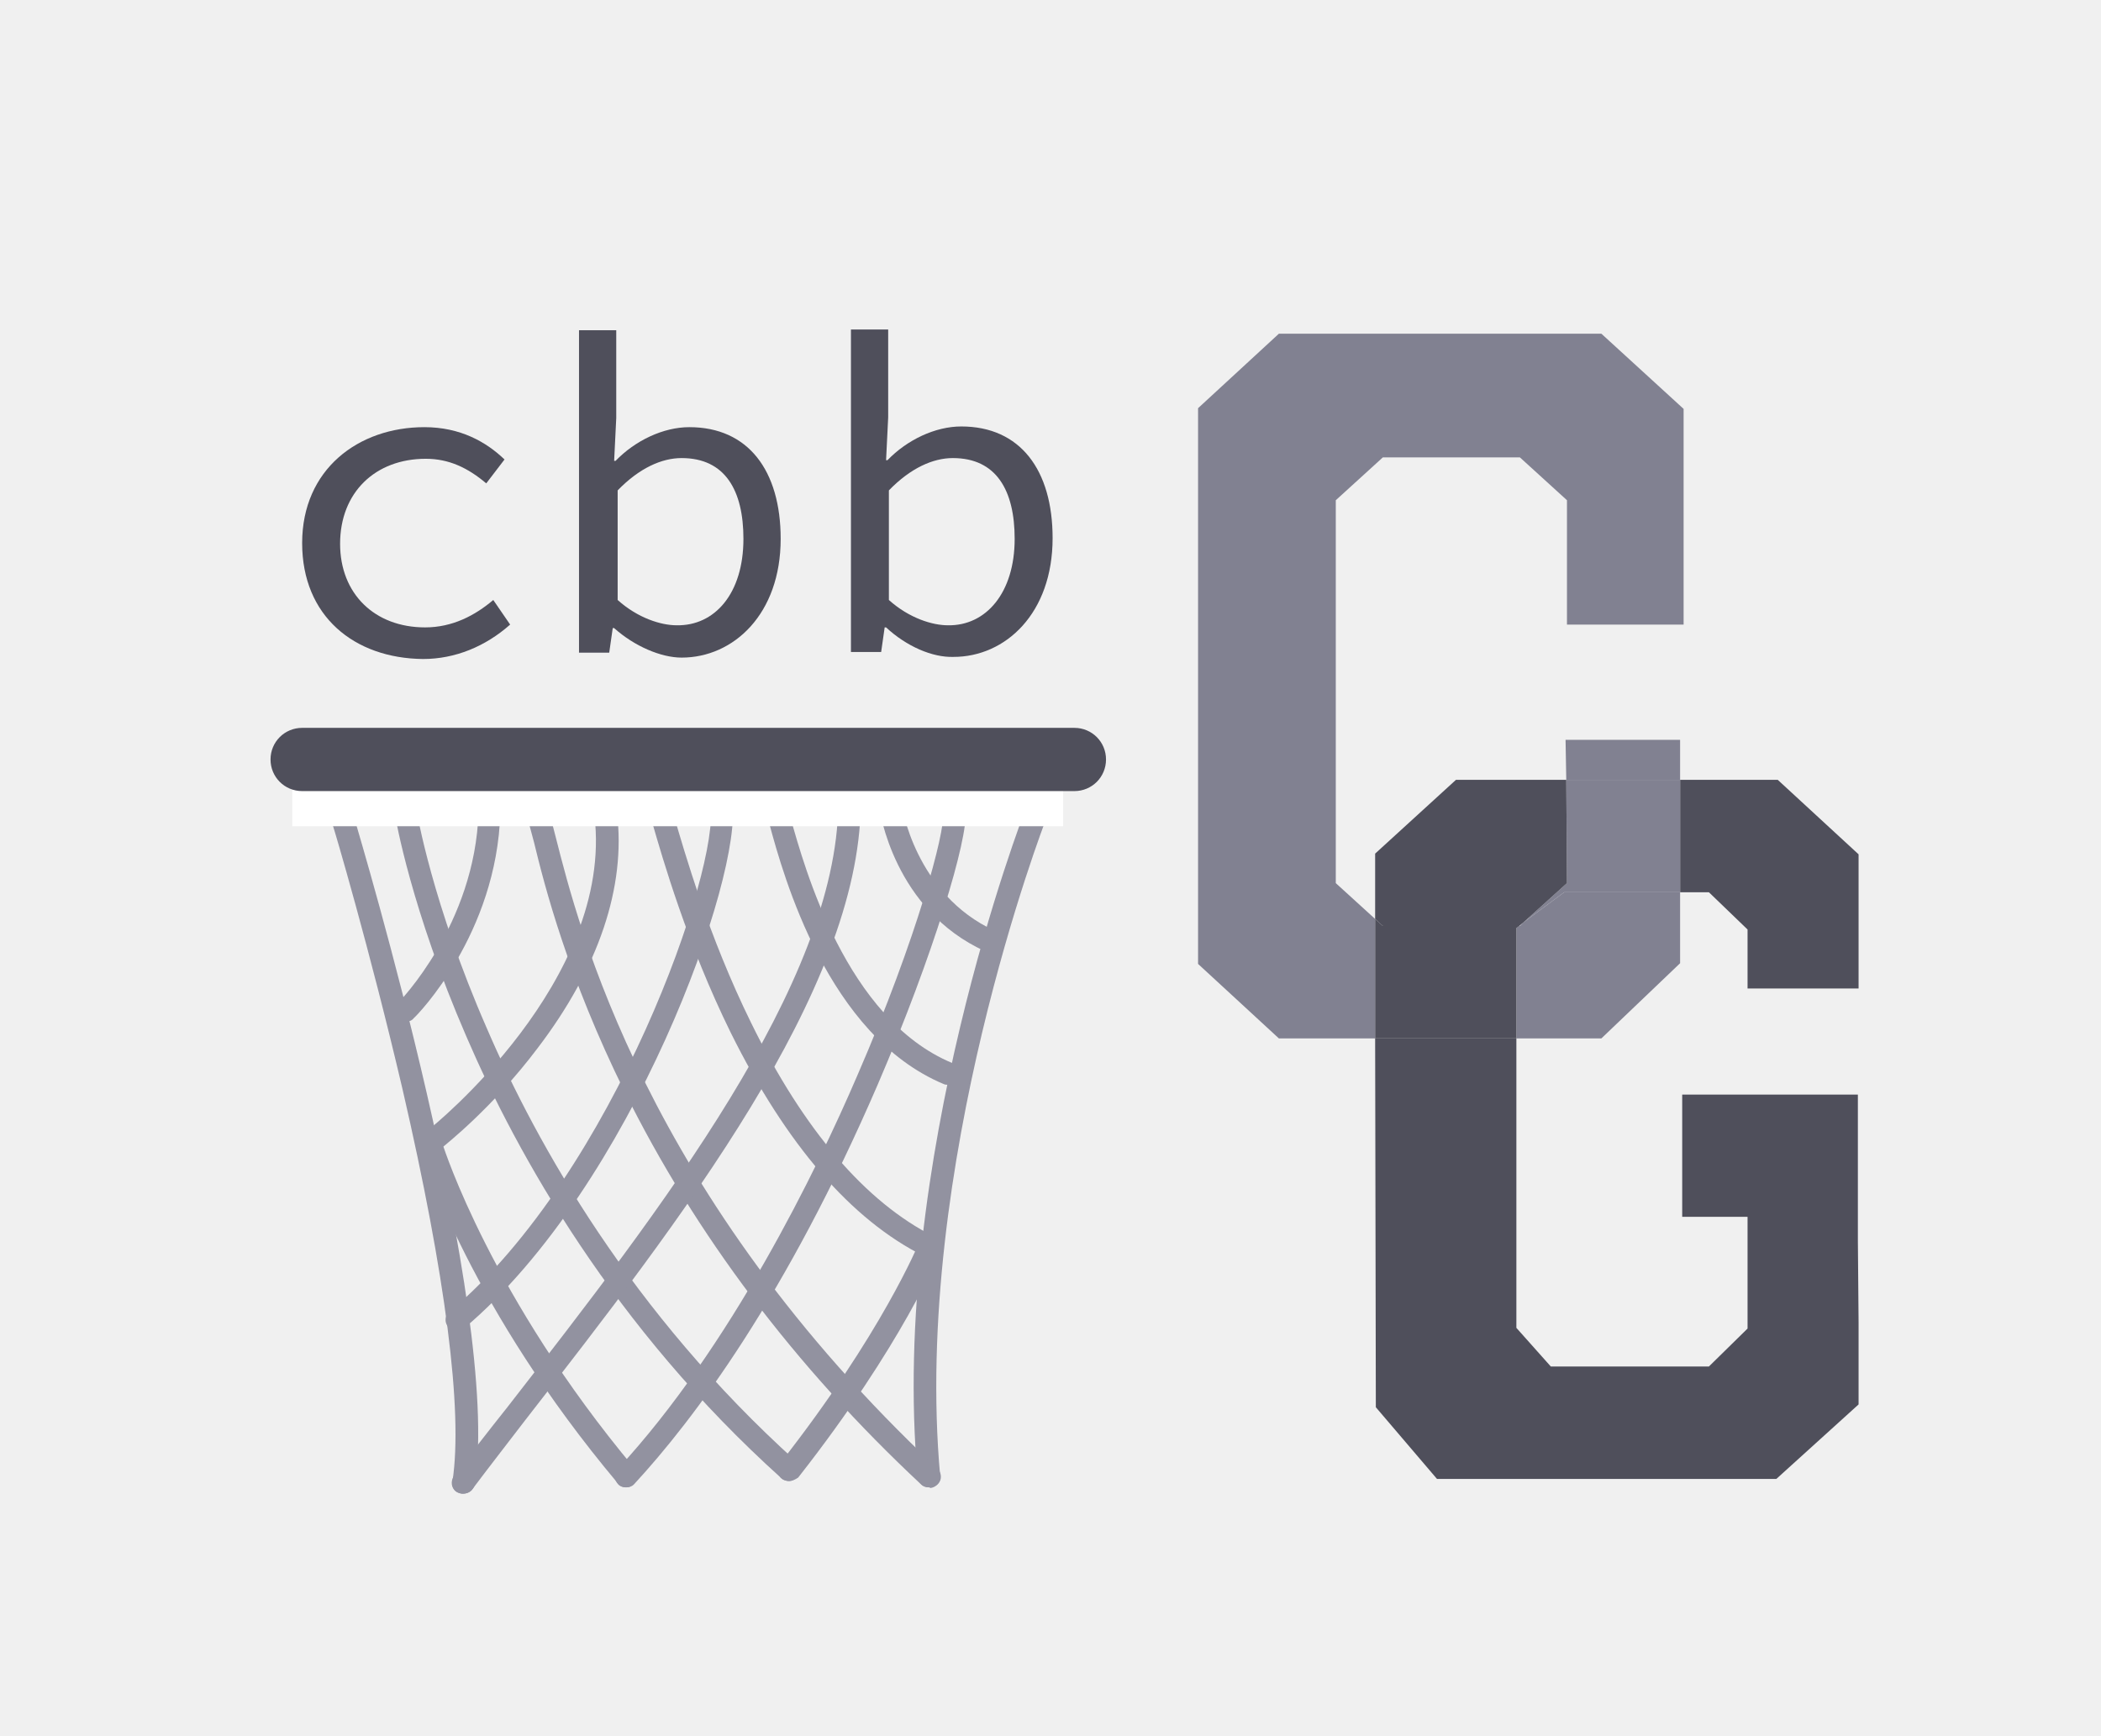
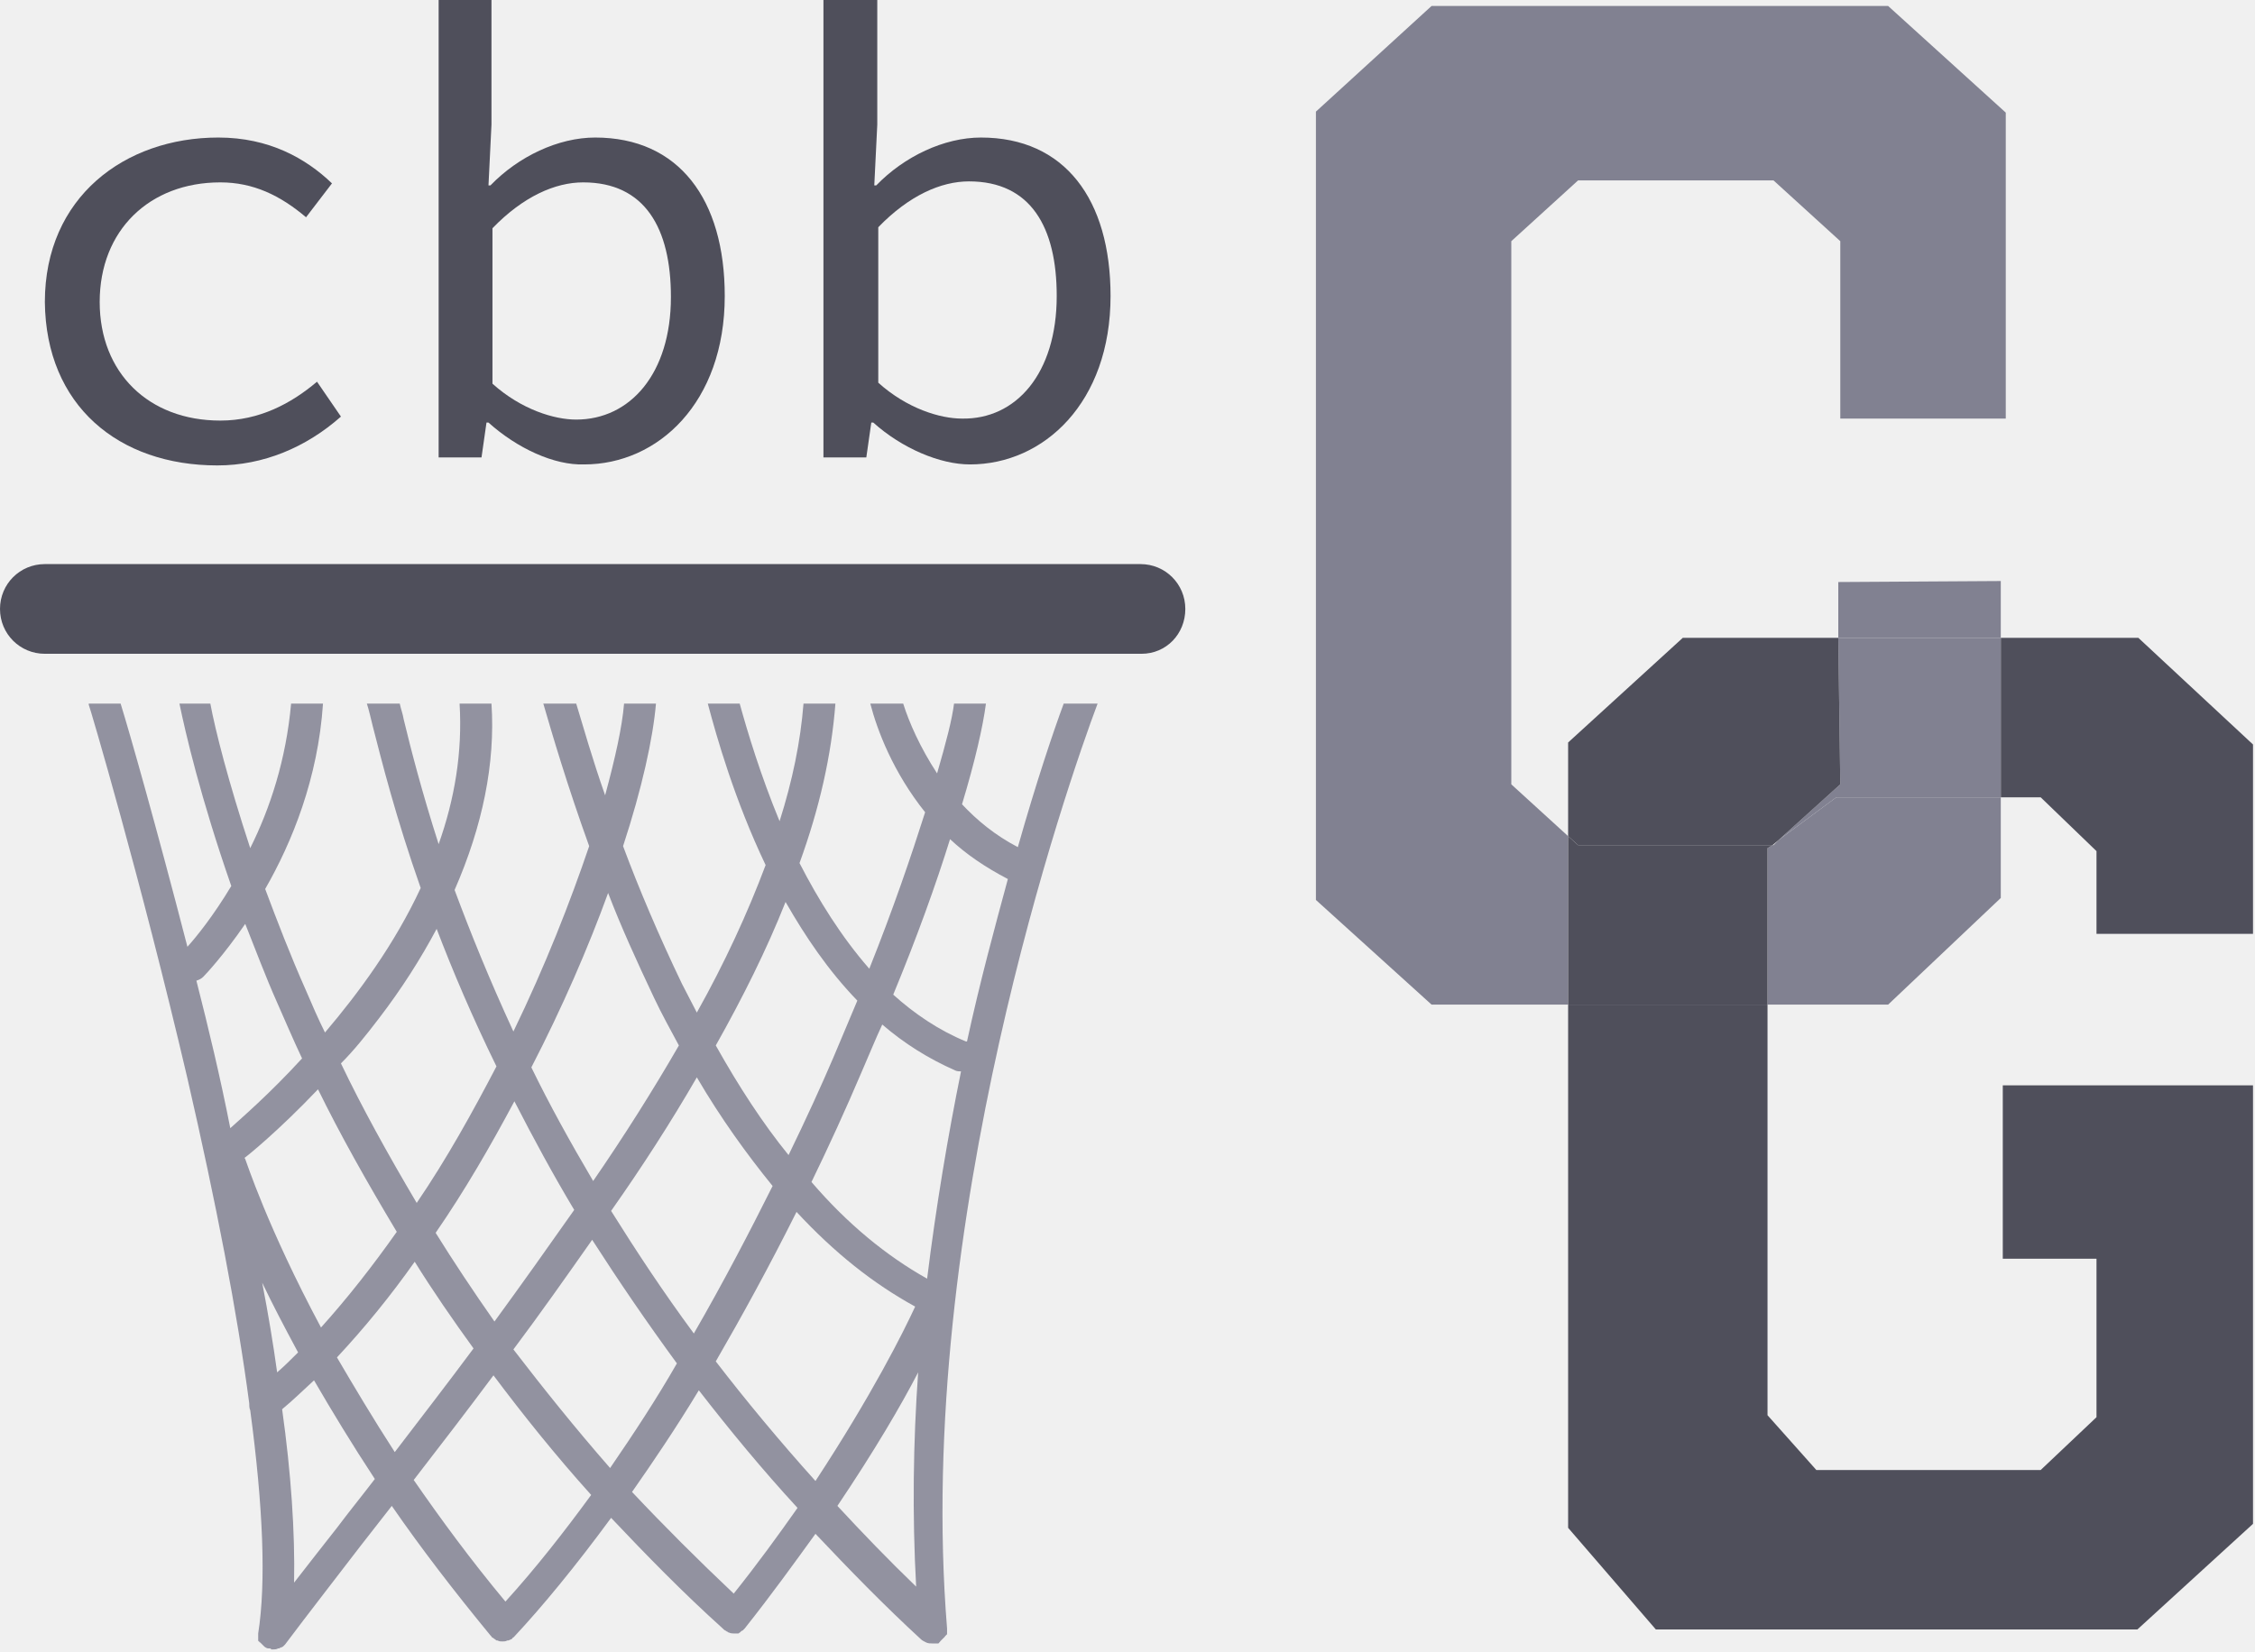
- <svg xmlns="http://www.w3.org/2000/svg" version="1.1" x="0px" y="0px" viewBox="0 0 299 247" style="enable-background:new 0 0 299 247;" xml:space="preserve">
+ <svg xmlns="http://www.w3.org/2000/svg" version="1.1" id="Layer_1" x="0px" y="0px" viewBox="0 0 226.2 165.7" style="enable-background:new 0 0 226.2 165.7;" xml:space="preserve">
  <style type="text/css">
- 	.st0{display:none;}
- 	.st1{display:inline;fill:#FFFFFF;}
- 	.st2{fill:#4F4F5B;}
- 	.st3{fill:#818191;}
- 	.st4{fill:#9292A0;}
- 	.st5{fill:#FFFFFF;}
+ 	.st0{fill:#4F4F5B;}
+ 	.st1{fill:#818191;}
+ 	.st2{fill:#9292A0;}
</style>
-   <g id="Layer_2" class="st0">
-     <rect x="-347" y="-382.1" class="st1" width="1000" height="1000" />
-   </g>
-   <g id="Layer_1">
+   <g>
    <g>
-       <g>
-         <path class="st2" d="M43,77.3c0-10.5,8-16.5,17.4-16.5c5.1,0,8.8,2.1,11.4,4.6l-2.6,3.4c-2.6-2.2-5.3-3.5-8.6-3.5     c-7.2,0-12.2,4.8-12.2,12.1c0,7.1,4.9,11.9,12.1,11.9c3.9,0,7.1-1.7,9.7-3.9l2.4,3.5c-3.5,3.1-7.8,4.9-12.4,4.9     C50.4,93.7,43,87.7,43,77.3z" />
-         <path class="st2" d="M87.4,89.4h-0.2l-0.5,3.5l-4.3,0l0-45.9l5.3,0l0,12.5l-0.3,6.1l0.2,0c2.8-2.9,6.8-4.8,10.5-4.8     c8.4,0,13,6.2,13,15.9c0,10.7-6.7,16.9-14.1,16.9C94.1,93.6,90.3,92,87.4,89.4z M105.8,76.7c0-6.9-2.6-11.5-8.8-11.5     c-2.8,0-6,1.4-9.1,4.6l0,15.6c2.9,2.6,6.2,3.6,8.4,3.6C101.7,89.1,105.8,84.5,105.8,76.7z" />
-         <path class="st2" d="M126.1,89.3h-0.2l-0.5,3.5l-4.3,0l0-45.9l5.3,0l0,12.5l-0.3,6.1h0.2c2.8-2.9,6.8-4.8,10.5-4.8     c8.4,0,13,6.2,13,15.9c0,10.7-6.7,16.9-14.1,16.9C132.7,93.6,129,92,126.1,89.3z M144.4,76.7c0-6.9-2.6-11.5-8.8-11.5     c-2.8,0-6,1.4-9.1,4.6l0,15.6c2.9,2.6,6.2,3.6,8.4,3.6C140.3,89.1,144.4,84.4,144.4,76.7z" />
-       </g>
-       <g>
-         <g id="XMLID_4_">
-           <g>
-             <polygon class="st2" points="264.5,188.2 264.5,199.9 252.8,210.5 204.5,210.5 195.8,200.3 195.7,147.8 215.8,147.8 215.8,189        220.7,194.5 243.2,194.5 248.7,189.1 248.7,173.2 239.4,173.2 239.4,155.8 264.4,155.8 264.4,176.6      " />
-             <polygon class="st2" points="264.5,121.6 264.5,140.7 248.7,140.7 248.7,132.3 243.2,127 239.1,127 239.1,111 253,111      " />
-             <polygon class="st3" points="239.6,58.2 239.6,88.9 223,88.9 223,71.2 216.3,65.1 196.8,65.1 190.1,71.2 190.1,125.7        195.7,130.8 195.7,147.8 182,147.8 170.5,137.2 170.5,58.1 182,47.5 227.9,47.5      " />
-             <polygon class="st3" points="239.1,127 239.1,137.1 227.9,147.8 215.8,147.8 215.8,132.1 216.2,131.8 216.3,131.8 216.8,131.3        222.6,127      " />
-             <polygon class="st3" points="239.1,111 239.1,127 222.6,127 216.8,131.3 223,125.7 222.9,111      " />
-             <polygon class="st3" points="239.1,105.3 239.1,111 222.9,111 222.8,105.3      " />
-             <polygon class="st2" points="222.9,111 223,125.7 216.8,131.3 216.2,131.8 196.8,131.8 195.7,130.8 195.7,121.5 207.2,111             " />
-             <polygon class="st2" points="216.2,131.8 215.8,132.1 215.8,147.8 195.7,147.8 195.7,130.8 196.8,131.8      " />
-           </g>
-           <g>
- 				</g>
-         </g>
-       </g>
-       <g>
+       <path class="st0" d="M4.5,30.3c0-10.5,8-16.5,17.4-16.5c5.1,0,8.8,2.1,11.4,4.6l-2.6,3.4c-2.6-2.2-5.3-3.5-8.6-3.5    C15,18.3,10,23.1,10,30.3c0,7.1,4.9,11.9,12.1,11.9c3.9,0,7.1-1.7,9.7-3.9l2.4,3.5c-3.5,3.1-7.8,4.9-12.4,4.9    C11.9,46.7,4.6,40.7,4.5,30.3z" />
+       <path class="st0" d="M49,42.4h-0.2l-0.5,3.5l-4.3,0L44,0l5.3,0l0,12.5l-0.3,6.1l0.2,0c2.8-2.9,6.8-4.8,10.5-4.8    c8.4,0,13,6.2,13,15.9c0,10.7-6.7,16.9-14.1,16.9C55.6,46.7,51.9,45,49,42.4z M67.3,29.8c0-6.9-2.6-11.5-8.8-11.5    c-2.8,0-6,1.4-9.1,4.6l0,15.6c2.9,2.6,6.2,3.6,8.4,3.6C63.2,42.1,67.3,37.5,67.3,29.8z" />
+       <path class="st0" d="M87.6,42.4h-0.2l-0.5,3.5l-4.3,0l0-45.9L88,0l0,12.5l-0.3,6.1h0.2c2.8-2.9,6.8-4.8,10.5-4.8    c8.4,0,13,6.2,13,15.9c0,10.7-6.7,16.9-14.1,16.9C94.3,46.6,90.5,45,87.6,42.4z M106,29.7c0-6.9-2.6-11.5-8.8-11.5    c-2.8,0-6,1.4-9.1,4.6l0,15.6c2.9,2.6,6.2,3.6,8.4,3.6C101.9,42.1,106,37.5,106,29.7z" />
+     </g>
+     <g>
+       <g id="XMLID_4_">
        <g>
-           <path class="st4" d="M65.9,212.6c-0.1,0-0.2,0-0.2,0c-0.9-0.1-1.5-0.9-1.3-1.8c1.5-10-1-29.3-7.1-55.7      c-4.7-20.1-9.8-37.3-9.9-37.5c-0.3-0.8,0.2-1.7,1.1-2c0.8-0.3,1.7,0.2,2,1.1c0.8,2.8,20.8,69.5,17.1,94.5      C67.4,212.1,66.7,212.6,65.9,212.6z" />
+           <polygon class="st0" points="226,141.3 226,152.9 214.4,163.5 166.1,163.5 157.3,153.3 157.3,100.8 177.3,100.8 177.3,142       182.2,147.5 204.7,147.5 210.3,142.2 210.3,126.3 200.9,126.3 200.9,108.9 226,108.9 226,129.7     " />
+           <polygon class="st0" points="226,74.7 226,93.7 210.3,93.7 210.3,85.4 204.7,80 200.7,80 200.7,64 214.5,64     " />
+           <polygon class="st1" points="201.2,11.3 201.2,42 184.6,42 184.6,24.2 177.9,18.1 158.3,18.1 151.6,24.2 151.6,78.7 157.3,83.9       157.3,100.8 143.6,100.8 132,90.3 132,11.2 143.6,0.6 189.4,0.6     " />
+           <polygon class="st1" points="200.7,80 200.7,90.1 189.4,100.8 177.3,100.8 177.3,85.1 177.8,84.8 177.9,84.8 178.4,84.3       184.2,80     " />
+           <polygon class="st1" points="200.7,64 200.7,80 184.2,80 178.4,84.3 184.6,78.7 184.4,64     " />
+           <polygon class="st1" points="200.7,58.3 200.7,64 184.4,64 184.4,58.4     " />
+           <polygon class="st0" points="184.4,64 184.6,78.7 178.4,84.3 177.8,84.8 158.3,84.8 157.3,83.9 157.3,74.5 168.8,64     " />
+           <polygon class="st0" points="177.8,84.8 177.3,85.1 177.3,100.8 157.3,100.8 157.3,83.9 158.3,84.8     " />
        </g>
        <g>
-           <path class="st4" d="M132.2,211.7c-0.8,0-1.5-0.6-1.6-1.4c-4.1-44.8,15.1-94.5,15.3-95c0.3-0.8,1.2-1.2,2.1-0.9      c0.8,0.3,1.2,1.2,0.9,2.1c-0.2,0.5-19.1,49.5-15.1,93.6c0.1,0.9-0.6,1.6-1.4,1.7C132.3,211.7,132.3,211.7,132.2,211.7z" />
-         </g>
-         <g>
-           <path class="st4" d="M132.2,179c-0.2,0-0.5-0.1-0.7-0.2c-10.4-5.2-19.6-15.9-27.5-31.8c-6.2-12.6-9.7-24.8-11.2-30      c-0.3-0.9-0.5-1.8-0.6-2.1c-0.3-0.6-0.3-1.3,0.2-1.8c0.6-0.7,1.6-0.8,2.2-0.2c0.5,0.4,0.5,0.5,1.3,3.2c1.5,5.1,4.9,17.1,11,29.5      c7.5,15.3,16.3,25.5,26,30.4c0.8,0.4,1.1,1.3,0.7,2.1C133.4,178.7,132.8,179,132.2,179z M92.6,115.4      C92.6,115.4,92.6,115.4,92.6,115.4C92.6,115.4,92.6,115.4,92.6,115.4z M92.6,115.4C92.6,115.4,92.6,115.4,92.6,115.4      C92.6,115.4,92.6,115.4,92.6,115.4z" />
-         </g>
-         <g>
-           <path class="st4" d="M132.2,211.7c-0.4,0-0.8-0.1-1.1-0.4c-18-16.8-32.2-35.7-42.2-55.9C80.8,139,77.5,126.1,76,119.9      c-0.3-1.1-0.6-2.3-0.8-2.9c0,0,0,0,0,0c-0.7-0.6-0.7-1.6-0.2-2.2c0.4-0.5,1.1-0.7,1.7-0.6c1.2,0.3,1.4,1.1,2.4,5      c3.2,12.6,12.8,50.9,54.3,89.8c0.6,0.6,0.7,1.6,0.1,2.2C133.1,211.6,132.7,211.7,132.2,211.7z" />
-         </g>
-         <g>
-           <path class="st4" d="M112.3,210.8c-0.4,0-0.8-0.1-1.1-0.4c-23.9-21.5-37.6-46.1-44.8-62.8c-7.9-18.2-10.1-31.1-10.2-31.7      c-0.1-0.9,0.4-1.7,1.3-1.8c0.9-0.1,1.7,0.4,1.8,1.3c0,0.1,2.2,13.2,10,31c7.1,16.5,20.6,40.5,44,61.6c0.7,0.6,0.7,1.6,0.1,2.2      C113.1,210.6,112.7,210.8,112.3,210.8z" />
-         </g>
-         <g>
-           <path class="st4" d="M89.1,211.7c-0.5,0-0.9-0.2-1.2-0.6c-20.9-24.9-27.5-46-27.8-46.9c-0.3-0.8,0.2-1.7,1-2      c0.8-0.3,1.7,0.2,2,1c0.1,0.2,6.8,21.4,27.2,45.8c0.6,0.7,0.5,1.7-0.2,2.2C89.8,211.6,89.5,211.7,89.1,211.7z" />
-         </g>
-         <g>
-           <path class="st4" d="M65,189.5c-0.5,0-0.9-0.2-1.2-0.6c-0.6-0.7-0.5-1.7,0.2-2.2c23.5-19.8,38.5-63.3,37.1-72.1      c-0.1-0.9,0.5-1.7,1.3-1.8c0.9-0.1,1.7,0.5,1.8,1.3c1.6,10.4-14.2,54.8-38.2,75C65.7,189.3,65.4,189.5,65,189.5z" />
-         </g>
-         <g>
-           <path class="st4" d="M65.9,212.6c-0.3,0-0.7-0.1-1-0.3c-0.7-0.5-0.8-1.5-0.3-2.2c2.4-3.2,4.9-6.4,7.6-9.8      C94.2,172,119,140,119.3,114.5c0-0.9,0.7-1.6,1.6-1.6c0,0,0,0,0,0c0.9,0,1.6,0.7,1.6,1.6c-0.3,26.6-25.5,59-47.8,87.7      c-2.6,3.4-5.1,6.6-7.5,9.8C66.9,212.4,66.4,212.6,65.9,212.6z" />
-         </g>
-         <g>
-           <path class="st4" d="M89.1,211.7c-0.4,0-0.8-0.1-1.1-0.4c-0.6-0.6-0.7-1.6-0.1-2.2c16.1-17.4,28.3-42.5,34.1-56      c8.6-19.8,12.5-34.8,12.2-37.2c-0.1-0.9,0.5-1.7,1.4-1.8c0.9-0.1,1.7,0.5,1.8,1.4c0.4,3.8-4.5,20.3-12.5,38.9      c-13,30.1-26.1,47.6-34.7,56.9C89.9,211.6,89.5,211.7,89.1,211.7z" />
-         </g>
-         <g>
-           <path class="st4" d="M112.3,210.8c-0.3,0-0.7-0.1-1-0.3c-0.7-0.5-0.8-1.5-0.3-2.2c14.6-18.6,19.7-31.3,19.8-31.4      c0.3-0.8,1.2-1.2,2.1-0.9c0.8,0.3,1.2,1.2,0.9,2.1c-0.2,0.5-5.3,13.2-20.2,32.2C113.2,210.6,112.7,210.8,112.3,210.8z" />
-         </g>
-         <g>
-           <path class="st4" d="M134.9,154.4c-0.2,0-0.4,0-0.6-0.1c-16.5-6.9-22.8-29.6-24.8-37c-0.2-0.8-0.5-1.7-0.6-2      c-0.4-0.6-0.3-1.4,0.2-2c0.6-0.6,1.6-0.6,2.2,0c0.4,0.4,0.6,0.9,1.2,3.1c2,7.1,7.9,28.6,23,34.9c0.8,0.3,1.2,1.3,0.9,2.1      C136.1,154,135.5,154.4,134.9,154.4z M109.1,115.5C109.1,115.5,109.1,115.5,109.1,115.5C109.1,115.5,109.1,115.5,109.1,115.5z" />
-         </g>
-         <g>
-           <path class="st4" d="M62,163.5c-0.5,0-0.9-0.2-1.2-0.6c-0.5-0.7-0.4-1.7,0.3-2.2c0.3-0.2,26.3-21.1,23.5-44.6      c-0.1-0.9,0.5-1.7,1.4-1.8c0.9-0.1,1.7,0.5,1.8,1.4c1.3,10.5-2.6,22.1-11.3,33.5c-6.4,8.5-13.2,13.8-13.4,14      C62.7,163.4,62.4,163.5,62,163.5z" />
-         </g>
-         <g>
-           <path class="st4" d="M140.9,135.5c-0.2,0-0.4,0-0.7-0.1c-13-5.9-15-20-15.1-20.6c-0.1-0.9,0.5-1.7,1.4-1.8      c0.9-0.1,1.7,0.5,1.8,1.4c0,0.2,1.9,12.9,13.3,18.1c0.8,0.4,1.2,1.3,0.8,2.1C142.1,135.2,141.5,135.5,140.9,135.5z" />
-         </g>
-         <g>
-           <path class="st4" d="M57.8,145.4c-0.4,0-0.8-0.2-1.1-0.5c-0.6-0.6-0.6-1.6,0-2.2l0,0c0.1-0.1,10.9-11.1,11.4-27.1      c0-0.9,0.8-1.6,1.6-1.5c0.9,0,1.6,0.8,1.5,1.6c-0.5,17.2-11.8,28.8-12.3,29.2C58.6,145.3,58.2,145.4,57.8,145.4z" />
-         </g>
-         <g>
-           <rect x="41.6" y="107.5" class="st5" width="109.7" height="10.1" />
-         </g>
-         <g>
-           <path class="st2" d="M152.9,112.6H43c-2.5,0-4.5-2-4.5-4.5s2-4.5,4.5-4.5h109.9c2.5,0,4.5,2,4.5,4.5S155.4,112.6,152.9,112.6z" />
-         </g>
+ 			</g>
      </g>
+     </g>
+     <path class="st2" d="M110.1,70.6h-3.4c-1,2.7-2.7,7.7-4.6,14.4c-2.3-1.2-4.1-2.7-5.6-4.3c1.3-4.3,2.1-7.8,2.4-10.1h-3.2   c-0.2,1.6-0.8,3.9-1.7,7c-1.7-2.6-2.8-5.1-3.4-7h-3.3c0.7,2.7,2.3,6.9,5.5,10.9c-1.4,4.4-3.2,9.7-5.6,15.7c-2.8-3.2-5.1-6.9-7-10.6   c2-5.5,3.2-10.8,3.6-16h-3.2c-0.3,3.8-1.1,7.7-2.4,11.8c-1.9-4.6-3.2-8.9-4-11.8H71c0.9,3.4,2.7,9.7,5.8,16.2   c-1.8,4.8-4.1,9.8-6.9,14.8c-0.5-1-1-1.9-1.5-2.9c-2.3-4.8-4.3-9.5-5.9-13.8c1.9-5.8,3-10.8,3.3-14.3h-3.2   c-0.2,2.4-0.9,5.5-1.9,9.2c-1.3-3.7-2.2-6.9-2.9-9.2h-3.3c0.9,3.1,2.4,8.2,4.6,14.3c-1.9,5.6-4.4,12-7.6,18.6   c-2.4-5.2-4.3-9.9-5.9-14.2c2.8-6.4,4.1-12.7,3.7-18.7h-3.2c0.3,4.9-0.5,9.6-2.1,14.1c-1.7-5.3-2.8-9.6-3.5-12.5   c-0.1-0.6-0.3-1.1-0.4-1.6h-3.3c0.2,0.6,0.4,1.5,0.6,2.3c0.9,3.5,2.3,9.1,4.8,16.2c-2.6,5.6-6.2,10.5-9.6,14.5   c-0.7-1.4-1.3-2.8-1.9-4.2c-1.6-3.6-2.9-7-4.1-10.2c2.7-4.7,5.3-11.1,5.8-18.6h-3.2c-0.5,5.6-2.1,10.5-4.1,14.5   c-2.2-6.7-3.5-11.8-4-14.5H18c0.6,2.9,2.1,9.4,5.2,18.3c-1.8,3-3.5,5.1-4.4,6.1c-3.1-12-5.8-21.5-6.7-24.4H8.9c0,0,0,0,0,0.1   c0.1,0.2,5.2,17.4,9.9,37.5c2.9,12.6,5,23.5,6.2,32.6c0,0.2,0,0.5,0.1,0.7c1.3,9.7,1.6,17.3,0.8,22.4c0,0,0,0,0,0.1   c0,0.1,0,0.1,0,0.2c0,0,0,0.1,0,0.1c0,0.1,0,0.1,0,0.2c0,0.1,0,0.1,0,0.1c0,0,0,0.1,0.1,0.1c0,0,0,0.1,0.1,0.1c0,0,0.1,0.1,0.1,0.1   c0,0,0.1,0.1,0.1,0.1c0,0,0.1,0.1,0.1,0.1c0,0,0.1,0.1,0.1,0.1c0,0,0,0,0,0c0,0,0,0,0,0c0.1,0.1,0.3,0.2,0.4,0.2c0,0,0,0,0.1,0   c0.1,0,0.2,0,0.2,0.1c0.1,0,0.2,0,0.2,0c0,0,0,0,0,0c0,0,0,0,0,0c0,0,0,0,0,0c0,0,0,0,0,0c0.2,0,0.3,0,0.5-0.1c0,0,0.1,0,0.1,0   c0.1-0.1,0.3-0.1,0.4-0.2c0,0,0,0,0,0c0.1-0.1,0.1-0.1,0.2-0.2c2.4-3.2,4.9-6.4,7.5-9.8c1.1-1.4,2.1-2.7,3.2-4.1   c2.9,4.2,6.2,8.5,9.9,13c0,0,0,0,0.1,0.1c0,0,0,0.1,0.1,0.1c0,0,0,0,0,0c0.1,0.1,0.3,0.2,0.4,0.3c0,0,0.1,0,0.1,0   c0.2,0.1,0.3,0.1,0.5,0.1c0,0,0,0,0,0c0,0,0,0,0,0s0,0,0,0c0,0,0,0,0,0c0.2,0,0.3,0,0.5-0.1c0,0,0.1,0,0.1,0   c0.2-0.1,0.3-0.1,0.4-0.2c0,0,0,0,0,0c0,0,0-0.1,0.1-0.1c0,0,0,0,0.1-0.1c2.8-3,6.1-7,9.7-11.9c3.5,3.7,7.2,7.5,11.2,11.1   c0,0,0,0,0,0c0,0,0,0,0.1,0.1c0.1,0.1,0.2,0.1,0.3,0.2c0.1,0,0.1,0.1,0.2,0.1c0.2,0.1,0.4,0.1,0.5,0.1c0,0,0,0,0,0c0,0,0,0,0,0   c0.1,0,0.2,0,0.3,0c0,0,0.1,0,0.1,0c0.1,0,0.1,0,0.2-0.1c0,0,0.1,0,0.1-0.1c0.1,0,0.1-0.1,0.2-0.1c0,0,0.1-0.1,0.1-0.1   c0,0,0.1-0.1,0.1-0.1c0,0,0,0,0,0c0,0,0,0,0,0c2.7-3.4,5-6.6,7.1-9.5c3.4,3.6,6.9,7.2,10.6,10.6c0,0,0,0,0,0   c0.1,0.1,0.3,0.2,0.5,0.3c0,0,0,0,0,0c0.2,0.1,0.4,0.1,0.6,0.1c0,0,0,0,0,0c0,0,0,0,0,0c0,0,0,0,0,0c0,0,0.1,0,0.1,0   c0,0,0.1,0,0.1,0c0.1,0,0.1,0,0.2,0c0.1,0,0.1,0,0.2,0c0,0,0.1,0,0.1-0.1c0.1,0,0.1-0.1,0.1-0.1c0,0,0.1-0.1,0.1-0.1   c0,0,0.1-0.1,0.1-0.1c0,0,0,0,0.1-0.1c0,0,0,0,0,0c0,0,0.1-0.1,0.1-0.1c0,0,0.1-0.1,0.1-0.1c0,0,0-0.1,0.1-0.1c0,0,0-0.1,0.1-0.1   c0,0,0-0.1,0-0.1c0-0.1,0-0.1,0-0.2c0,0,0-0.1,0-0.1c0-0.1,0-0.1,0-0.2c0,0,0,0,0,0C91.7,122.7,107.2,78.3,110.1,70.6z M95.3,84.2   c1.6,1.5,3.5,2.8,5.8,4c-1.3,4.8-2.8,10.3-4.1,16.3c0,0,0,0-0.1,0c-2.7-1.1-5.2-2.8-7.3-4.7C92,94,93.9,88.7,95.3,84.2z M78.8,90.5   c2,3.5,4.3,6.9,7.2,9.9c-0.8,1.9-1.6,3.8-2.4,5.7c-1.2,2.8-2.7,6.1-4.5,9.8c-2.6-3.2-5-6.9-7.3-11C74.5,100.1,76.9,95.3,78.8,90.5z    M69.9,108.1c2.4,4.1,5,7.7,7.6,10.9c-2.3,4.6-4.9,9.6-7.9,14.8c-3.1-4.2-5.8-8.3-8.3-12.3C64.4,117.1,67.3,112.6,69.9,108.1z    M61,89.6c1.3,3.4,2.9,6.9,4.6,10.5c0.8,1.7,1.7,3.3,2.5,4.8c-2.6,4.5-5.5,9.1-8.6,13.6c-2.3-3.9-4.4-7.7-6.2-11.4   C56.4,101.1,59,95.1,61,89.6z M57.6,121.4c-2.6,3.7-5.3,7.5-8,11.2c-2.1-3-4.1-6-5.9-8.9c2.9-4.2,5.5-8.7,7.9-13.2   C53.5,114.2,55.5,117.9,57.6,121.4z M38,102.2c2.3-3,4.2-6,5.8-9c1.6,4.2,3.6,8.9,6,13.8c-2.4,4.6-5,9.3-8,13.7   c-2.9-4.9-5.5-9.6-7.6-14C35.5,105.4,36.7,103.9,38,102.2z M19.7,98.4c0.3-0.1,0.5-0.2,0.7-0.4c0.2-0.2,2-2.1,4.2-5.3   c1,2.5,2,5.2,3.2,7.9c0.8,1.8,1.6,3.7,2.5,5.6c-3.3,3.6-6.1,6-7.2,7C22.1,108.1,20.9,103.1,19.7,98.4z M24.6,116.3   c0,0,0-0.1-0.1-0.1c0.3-0.2,3.4-2.7,7.4-6.9c2.2,4.5,4.9,9.3,7.9,14.3c-2.4,3.4-4.9,6.6-7.6,9.6C26.8,123.1,24.7,116.5,24.6,116.3z    M27.8,137.7c-0.4-2.9-0.9-5.9-1.5-9c1,2.1,2.2,4.4,3.6,7C29.2,136.4,28.5,137.1,27.8,137.7z M33.8,153.3c-1.5,1.9-2.9,3.7-4.3,5.5   c0.1-5-0.3-11-1.2-17.4c1.1-0.9,2.1-1.9,3.2-2.9c1.8,3.1,3.8,6.4,6.1,9.9C36.3,150.1,35,151.7,33.8,153.3z M33.8,136.2   c2.8-3,5.4-6.2,7.8-9.6c1.8,2.9,3.8,5.8,5.9,8.7c-2.6,3.5-5.3,7-7.9,10.4C37.4,142.3,35.5,139.1,33.8,136.2z M50.7,160.7   c-3.5-4.2-6.5-8.3-9.2-12.2c2.7-3.5,5.4-7,8-10.5c3,4,6.2,8,9.8,12C56.6,153.7,53.7,157.4,50.7,160.7z M61.2,147.3   c-3.5-4-6.7-8-9.7-11.9c2.7-3.6,5.3-7.3,7.9-11c2.7,4.2,5.5,8.3,8.5,12.4C65.9,140.3,63.6,143.8,61.2,147.3z M73.6,159.9   c-3.6-3.4-7-6.8-10.2-10.2c2.1-3,4.4-6.4,6.7-10.2c3.1,4,6.4,8,9.9,11.8C78.1,154,76,156.9,73.6,159.9z M81.8,148.6   c-3.6-4-7-8.1-10-12c2.6-4.5,5.3-9.4,8.1-15c3.8,4.1,7.7,7.2,11.9,9.5C90.6,133.7,87.5,139.9,81.8,148.6z M91.9,159.2   c-2.8-2.7-5.4-5.4-7.9-8.1c3.7-5.5,6.4-10.1,8.1-13.4C91.6,144.7,91.5,152,91.9,159.2z M93,128.3c-4.1-2.3-8-5.5-11.6-9.7   c1.7-3.5,3.4-7.2,5.1-11.2c0.7-1.6,1.3-3.1,2-4.6c2.2,1.9,4.6,3.4,7.3,4.6c0.2,0.1,0.4,0.1,0.6,0.1c0,0,0,0,0,0   C95.1,113.9,93.9,121,93,128.3z" />
+     <g>
+       <path class="st0" d="M114.5,65.6H4.5c-2.5,0-4.5-2-4.5-4.5s2-4.5,4.5-4.5h109.9c2.5,0,4.5,2,4.5,4.5S117,65.6,114.5,65.6z" />
    </g>
  </g>
</svg>
